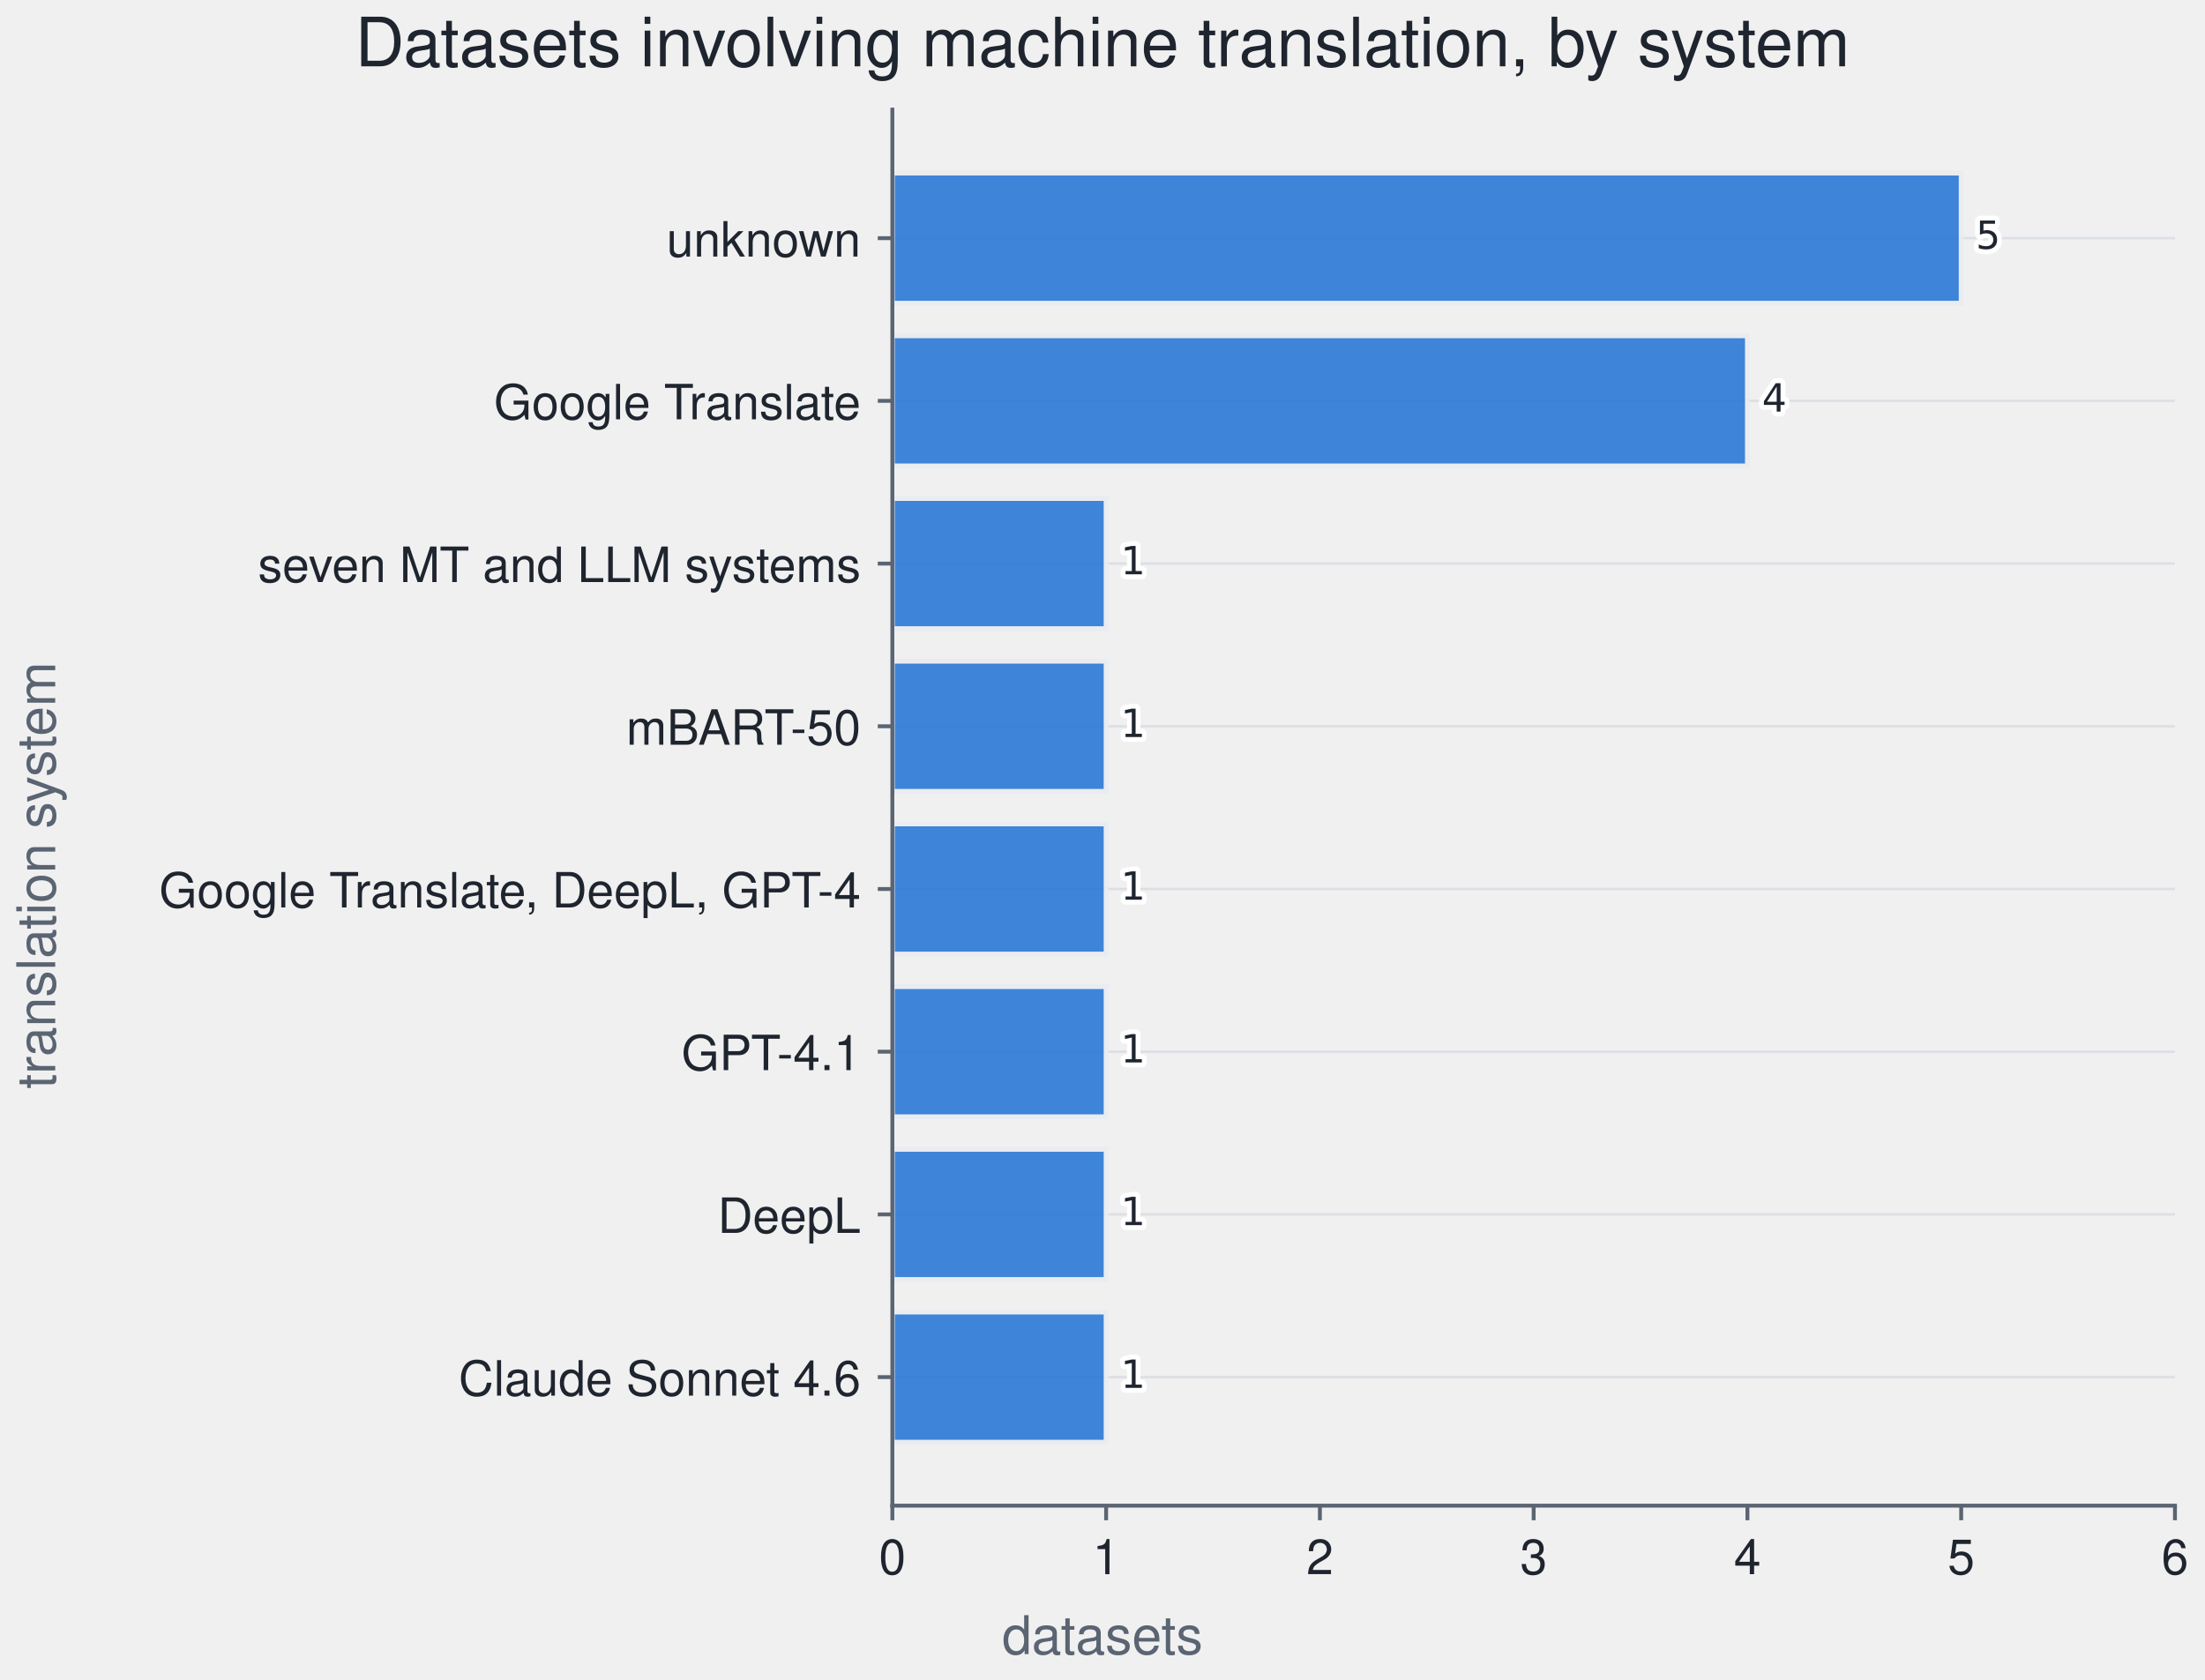
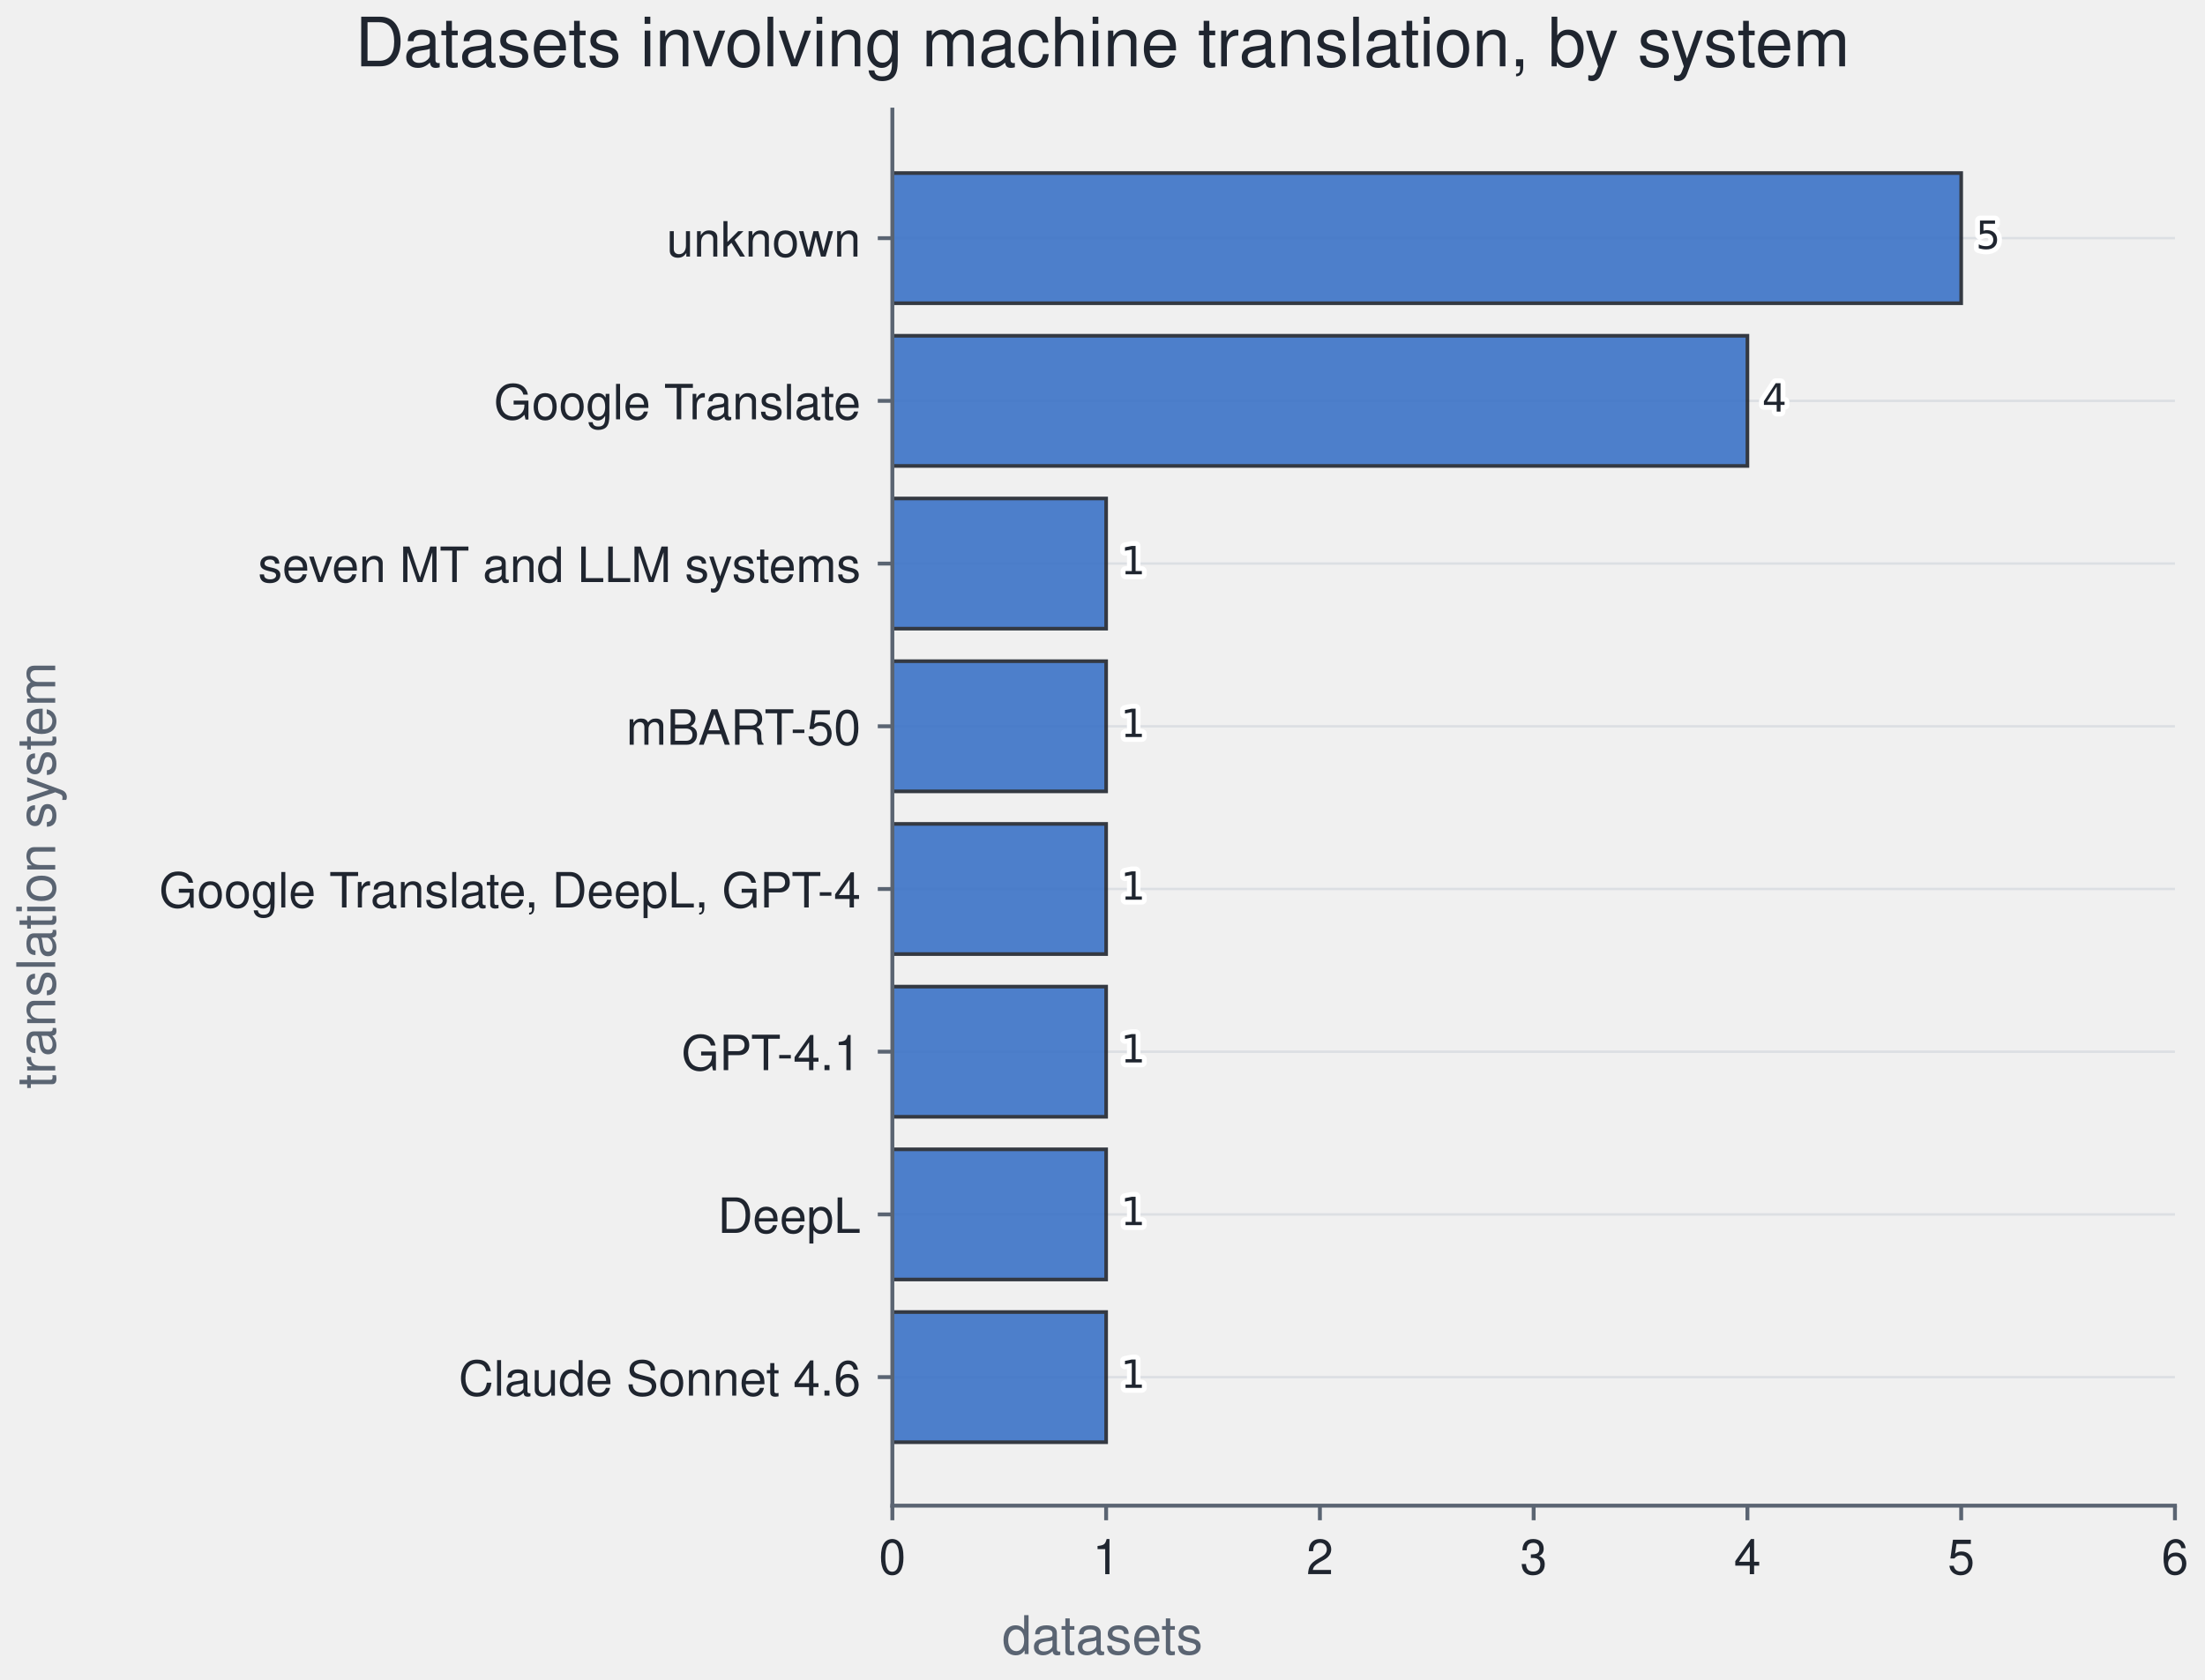
<svg xmlns="http://www.w3.org/2000/svg" xmlns:xlink="http://www.w3.org/1999/xlink" width="453.6pt" height="345.6pt" viewBox="0 0 453.6 345.6" version="1.1">
  <defs>
    <style type="text/css">*{stroke-linejoin: round; stroke-linecap: butt}</style>
  </defs>
  <g id="figure_1">
    <g id="patch_1">
      <path d="M 0 345.6  L 453.6 345.6  L 453.6 0  L 0 0  L 0 345.6  z " style="fill: none" />
    </g>
    <g id="axes_1">
      <g id="patch_2">
        <path d="M 183.572 309.775  L 447.419 309.775  L 447.419 22.55  L 183.572 22.55  L 183.572 309.775  z " style="fill: none" />
      </g>
      <g id="matplotlib.axis_1">
        <g id="xtick_1">
          <g id="line2d_1">
            <defs>
-               <path id="m703c2a8f8a" d="M 0 0  L 0 3  " style="stroke: #5a6472; stroke-width: 0.8" />
+               <path id="mf18db299c6" d="M 0 0  L 0 3  " style="stroke: #5a6472; stroke-width: 0.8" />
            </defs>
            <g>
-               <use xlink:href="#m703c2a8f8a" x="183.572" y="309.775" style="fill: #5a6472; stroke: #5a6472; stroke-width: 0.8" />
+               <use xlink:href="#mf18db299c6" x="183.572" y="309.775" style="fill: #5a6472; stroke: #5a6472; stroke-width: 0.8" />
            </g>
          </g>
          <g id="text_1">
            <text style="font-size: 10px; font-family: 'Instrument Sans', 'Helvetica', 'Arial', sans-serif; text-anchor: middle; fill: #1f252f" x="183.572" y="323.874" transform="rotate(-0 183.5717 323.8737)">0</text>
          </g>
        </g>
        <g id="xtick_2">
          <g id="line2d_2">
            <g>
-               <use xlink:href="#m703c2a8f8a" x="227.546" y="309.775" style="fill: #5a6472; stroke: #5a6472; stroke-width: 0.8" />
+               <use xlink:href="#mf18db299c6" x="227.546" y="309.775" style="fill: #5a6472; stroke: #5a6472; stroke-width: 0.8" />
            </g>
          </g>
          <g id="text_2">
            <text style="font-size: 10px; font-family: 'Instrument Sans', 'Helvetica', 'Arial', sans-serif; text-anchor: middle; fill: #1f252f" x="227.546" y="323.874" transform="rotate(-0 227.5461 323.8737)">1</text>
          </g>
        </g>
        <g id="xtick_3">
          <g id="line2d_3">
            <g>
-               <use xlink:href="#m703c2a8f8a" x="271.521" y="309.775" style="fill: #5a6472; stroke: #5a6472; stroke-width: 0.8" />
+               <use xlink:href="#mf18db299c6" x="271.521" y="309.775" style="fill: #5a6472; stroke: #5a6472; stroke-width: 0.8" />
            </g>
          </g>
          <g id="text_3">
            <text style="font-size: 10px; font-family: 'Instrument Sans', 'Helvetica', 'Arial', sans-serif; text-anchor: middle; fill: #1f252f" x="271.521" y="323.874" transform="rotate(-0 271.5206 323.8737)">2</text>
          </g>
        </g>
        <g id="xtick_4">
          <g id="line2d_4">
            <g>
-               <use xlink:href="#m703c2a8f8a" x="315.495" y="309.775" style="fill: #5a6472; stroke: #5a6472; stroke-width: 0.8" />
+               <use xlink:href="#mf18db299c6" x="315.495" y="309.775" style="fill: #5a6472; stroke: #5a6472; stroke-width: 0.8" />
            </g>
          </g>
          <g id="text_4">
            <text style="font-size: 10px; font-family: 'Instrument Sans', 'Helvetica', 'Arial', sans-serif; text-anchor: middle; fill: #1f252f" x="315.495" y="323.874" transform="rotate(-0 315.4951 323.8737)">3</text>
          </g>
        </g>
        <g id="xtick_5">
          <g id="line2d_5">
            <g>
-               <use xlink:href="#m703c2a8f8a" x="359.47" y="309.775" style="fill: #5a6472; stroke: #5a6472; stroke-width: 0.8" />
+               <use xlink:href="#mf18db299c6" x="359.47" y="309.775" style="fill: #5a6472; stroke: #5a6472; stroke-width: 0.8" />
            </g>
          </g>
          <g id="text_5">
            <text style="font-size: 10px; font-family: 'Instrument Sans', 'Helvetica', 'Arial', sans-serif; text-anchor: middle; fill: #1f252f" x="359.47" y="323.874" transform="rotate(-0 359.4696 323.8737)">4</text>
          </g>
        </g>
        <g id="xtick_6">
          <g id="line2d_6">
            <g>
-               <use xlink:href="#m703c2a8f8a" x="403.444" y="309.775" style="fill: #5a6472; stroke: #5a6472; stroke-width: 0.8" />
+               <use xlink:href="#mf18db299c6" x="403.444" y="309.775" style="fill: #5a6472; stroke: #5a6472; stroke-width: 0.8" />
            </g>
          </g>
          <g id="text_6">
            <text style="font-size: 10px; font-family: 'Instrument Sans', 'Helvetica', 'Arial', sans-serif; text-anchor: middle; fill: #1f252f" x="403.444" y="323.874" transform="rotate(-0 403.444 323.8737)">5</text>
          </g>
        </g>
        <g id="xtick_7">
          <g id="line2d_7">
            <g>
-               <use xlink:href="#m703c2a8f8a" x="447.419" y="309.775" style="fill: #5a6472; stroke: #5a6472; stroke-width: 0.8" />
+               <use xlink:href="#mf18db299c6" x="447.419" y="309.775" style="fill: #5a6472; stroke: #5a6472; stroke-width: 0.8" />
            </g>
          </g>
          <g id="text_7">
            <text style="font-size: 10px; font-family: 'Instrument Sans', 'Helvetica', 'Arial', sans-serif; text-anchor: middle; fill: #1f252f" x="447.419" y="323.874" transform="rotate(-0 447.4185 323.8737)">6</text>
          </g>
        </g>
      </g>
      <g id="matplotlib.axis_2">
        <g id="ytick_1">
          <g id="line2d_8">
-             <path d="M 183.572 283.329  L 447.419 283.329  " clip-path="url(#pc7952eb09a)" style="fill: none; stroke: #c8ced7; stroke-opacity: 0.5; stroke-width: 0.5; stroke-linecap: square" />
+             <path d="M 183.572 283.329  L 447.419 283.329  " clip-path="url(#pbee39b335c)" style="fill: none; stroke: #c8ced7; stroke-opacity: 0.5; stroke-width: 0.5; stroke-linecap: square" />
          </g>
          <g id="line2d_9">
            <defs>
-               <path id="m929e621edb" d="M 0 0  L -3 0  " style="stroke: #5a6472; stroke-width: 0.8" />
+               <path id="mbcb3468bdf" d="M 0 0  L -3 0  " style="stroke: #5a6472; stroke-width: 0.8" />
            </defs>
            <g>
-               <use xlink:href="#m929e621edb" x="183.572" y="283.329" style="fill: #5a6472; stroke: #5a6472; stroke-width: 0.8" />
+               <use xlink:href="#mbcb3468bdf" x="183.572" y="283.329" style="fill: #5a6472; stroke: #5a6472; stroke-width: 0.8" />
            </g>
          </g>
          <g id="text_8">
            <text style="font-size: 10px; font-family: 'Instrument Sans', 'Helvetica', 'Arial', sans-serif; text-anchor: end; fill: #1f252f" x="177.072" y="287.128" transform="rotate(-0 177.0717 287.1283)">Claude Sonnet 4.6</text>
          </g>
        </g>
        <g id="ytick_2">
          <g id="line2d_10">
-             <path d="M 183.572 249.853  L 447.419 249.853  " clip-path="url(#pc7952eb09a)" style="fill: none; stroke: #c8ced7; stroke-opacity: 0.5; stroke-width: 0.5; stroke-linecap: square" />
+             <path d="M 183.572 249.853  L 447.419 249.853  " clip-path="url(#pbee39b335c)" style="fill: none; stroke: #c8ced7; stroke-opacity: 0.5; stroke-width: 0.5; stroke-linecap: square" />
          </g>
          <g id="line2d_11">
            <g>
-               <use xlink:href="#m929e621edb" x="183.572" y="249.853" style="fill: #5a6472; stroke: #5a6472; stroke-width: 0.8" />
+               <use xlink:href="#mbcb3468bdf" x="183.572" y="249.853" style="fill: #5a6472; stroke: #5a6472; stroke-width: 0.8" />
            </g>
          </g>
          <g id="text_9">
            <text style="font-size: 10px; font-family: 'Instrument Sans', 'Helvetica', 'Arial', sans-serif; text-anchor: end; fill: #1f252f" x="177.072" y="253.652" transform="rotate(-0 177.0717 253.6522)">DeepL</text>
          </g>
        </g>
        <g id="ytick_3">
          <g id="line2d_12">
-             <path d="M 183.572 216.377  L 447.419 216.377  " clip-path="url(#pc7952eb09a)" style="fill: none; stroke: #c8ced7; stroke-opacity: 0.5; stroke-width: 0.5; stroke-linecap: square" />
+             <path d="M 183.572 216.377  L 447.419 216.377  " clip-path="url(#pbee39b335c)" style="fill: none; stroke: #c8ced7; stroke-opacity: 0.5; stroke-width: 0.5; stroke-linecap: square" />
          </g>
          <g id="line2d_13">
            <g>
-               <use xlink:href="#m929e621edb" x="183.572" y="216.377" style="fill: #5a6472; stroke: #5a6472; stroke-width: 0.8" />
+               <use xlink:href="#mbcb3468bdf" x="183.572" y="216.377" style="fill: #5a6472; stroke: #5a6472; stroke-width: 0.8" />
            </g>
          </g>
          <g id="text_10">
            <text style="font-size: 10px; font-family: 'Instrument Sans', 'Helvetica', 'Arial', sans-serif; text-anchor: end; fill: #1f252f" x="177.072" y="220.176" transform="rotate(-0 177.0717 220.1761)">GPT-4.1</text>
          </g>
        </g>
        <g id="ytick_4">
          <g id="line2d_14">
-             <path d="M 183.572 182.901  L 447.419 182.901  " clip-path="url(#pc7952eb09a)" style="fill: none; stroke: #c8ced7; stroke-opacity: 0.5; stroke-width: 0.5; stroke-linecap: square" />
+             <path d="M 183.572 182.901  L 447.419 182.901  " clip-path="url(#pbee39b335c)" style="fill: none; stroke: #c8ced7; stroke-opacity: 0.5; stroke-width: 0.5; stroke-linecap: square" />
          </g>
          <g id="line2d_15">
            <g>
-               <use xlink:href="#m929e621edb" x="183.572" y="182.901" style="fill: #5a6472; stroke: #5a6472; stroke-width: 0.8" />
+               <use xlink:href="#mbcb3468bdf" x="183.572" y="182.901" style="fill: #5a6472; stroke: #5a6472; stroke-width: 0.8" />
            </g>
          </g>
          <g id="text_11">
            <text style="font-size: 10px; font-family: 'Instrument Sans', 'Helvetica', 'Arial', sans-serif; text-anchor: end; fill: #1f252f" x="177.072" y="186.7" transform="rotate(-0 177.0717 186.6999)">Google Translate, DeepL, GPT-4</text>
          </g>
        </g>
        <g id="ytick_5">
          <g id="line2d_16">
-             <path d="M 183.572 149.425  L 447.419 149.425  " clip-path="url(#pc7952eb09a)" style="fill: none; stroke: #c8ced7; stroke-opacity: 0.5; stroke-width: 0.5; stroke-linecap: square" />
+             <path d="M 183.572 149.425  L 447.419 149.425  " clip-path="url(#pbee39b335c)" style="fill: none; stroke: #c8ced7; stroke-opacity: 0.5; stroke-width: 0.5; stroke-linecap: square" />
          </g>
          <g id="line2d_17">
            <g>
-               <use xlink:href="#m929e621edb" x="183.572" y="149.425" style="fill: #5a6472; stroke: #5a6472; stroke-width: 0.8" />
+               <use xlink:href="#mbcb3468bdf" x="183.572" y="149.425" style="fill: #5a6472; stroke: #5a6472; stroke-width: 0.8" />
            </g>
          </g>
          <g id="text_12">
            <text style="font-size: 10px; font-family: 'Instrument Sans', 'Helvetica', 'Arial', sans-serif; text-anchor: end; fill: #1f252f" x="177.072" y="153.224" transform="rotate(-0 177.0717 153.2238)">mBART-50</text>
          </g>
        </g>
        <g id="ytick_6">
          <g id="line2d_18">
-             <path d="M 183.572 115.948  L 447.419 115.948  " clip-path="url(#pc7952eb09a)" style="fill: none; stroke: #c8ced7; stroke-opacity: 0.5; stroke-width: 0.5; stroke-linecap: square" />
+             <path d="M 183.572 115.948  L 447.419 115.948  " clip-path="url(#pbee39b335c)" style="fill: none; stroke: #c8ced7; stroke-opacity: 0.5; stroke-width: 0.5; stroke-linecap: square" />
          </g>
          <g id="line2d_19">
            <g>
-               <use xlink:href="#m929e621edb" x="183.572" y="115.948" style="fill: #5a6472; stroke: #5a6472; stroke-width: 0.8" />
+               <use xlink:href="#mbcb3468bdf" x="183.572" y="115.948" style="fill: #5a6472; stroke: #5a6472; stroke-width: 0.8" />
            </g>
          </g>
          <g id="text_13">
            <text style="font-size: 10px; font-family: 'Instrument Sans', 'Helvetica', 'Arial', sans-serif; text-anchor: end; fill: #1f252f" x="177.072" y="119.748" transform="rotate(-0 177.0717 119.7477)">seven MT and LLM systems</text>
          </g>
        </g>
        <g id="ytick_7">
          <g id="line2d_20">
-             <path d="M 183.572 82.472  L 447.419 82.472  " clip-path="url(#pc7952eb09a)" style="fill: none; stroke: #c8ced7; stroke-opacity: 0.5; stroke-width: 0.5; stroke-linecap: square" />
+             <path d="M 183.572 82.472  L 447.419 82.472  " clip-path="url(#pbee39b335c)" style="fill: none; stroke: #c8ced7; stroke-opacity: 0.5; stroke-width: 0.5; stroke-linecap: square" />
          </g>
          <g id="line2d_21">
            <g>
-               <use xlink:href="#m929e621edb" x="183.572" y="82.472" style="fill: #5a6472; stroke: #5a6472; stroke-width: 0.8" />
+               <use xlink:href="#mbcb3468bdf" x="183.572" y="82.472" style="fill: #5a6472; stroke: #5a6472; stroke-width: 0.8" />
            </g>
          </g>
          <g id="text_14">
            <text style="font-size: 10px; font-family: 'Instrument Sans', 'Helvetica', 'Arial', sans-serif; text-anchor: end; fill: #1f252f" x="177.072" y="86.272" transform="rotate(-0 177.0717 86.27157)">Google Translate</text>
          </g>
        </g>
        <g id="ytick_8">
          <g id="line2d_22">
-             <path d="M 183.572 48.996  L 447.419 48.996  " clip-path="url(#pc7952eb09a)" style="fill: none; stroke: #c8ced7; stroke-opacity: 0.5; stroke-width: 0.5; stroke-linecap: square" />
+             <path d="M 183.572 48.996  L 447.419 48.996  " clip-path="url(#pbee39b335c)" style="fill: none; stroke: #c8ced7; stroke-opacity: 0.5; stroke-width: 0.5; stroke-linecap: square" />
          </g>
          <g id="line2d_23">
            <g>
-               <use xlink:href="#m929e621edb" x="183.572" y="48.996" style="fill: #5a6472; stroke: #5a6472; stroke-width: 0.8" />
+               <use xlink:href="#mbcb3468bdf" x="183.572" y="48.996" style="fill: #5a6472; stroke: #5a6472; stroke-width: 0.8" />
            </g>
          </g>
          <g id="text_15">
            <text style="font-size: 10px; font-family: 'Instrument Sans', 'Helvetica', 'Arial', sans-serif; text-anchor: end; fill: #1f252f" x="177.072" y="52.795" transform="rotate(-0 177.0717 52.79545)">unknown</text>
          </g>
        </g>
      </g>
      <g id="patch_3">
-         <path d="M 183.572 296.72  L 227.546 296.72  L 227.546 269.939  L 183.572 269.939  z " clip-path="url(#pc7952eb09a)" style="fill: #2a78d6; opacity: 0.9; stroke: #e8ebf0; stroke-linejoin: miter" />
+         <path d="M 183.572 296.72  L 227.546 296.72  L 227.546 269.939  L 183.572 269.939  z " clip-path="url(#pbee39b335c)" style="fill: #3b72c6; opacity: 0.9; stroke: #1f252f; stroke-width: 0.75; stroke-linejoin: miter" />
      </g>
      <g id="patch_4">
-         <path d="M 183.572 263.243  L 227.546 263.243  L 227.546 236.463  L 183.572 236.463  z " clip-path="url(#pc7952eb09a)" style="fill: #2a78d6; opacity: 0.9; stroke: #e8ebf0; stroke-linejoin: miter" />
+         <path d="M 183.572 263.243  L 227.546 263.243  L 227.546 236.463  L 183.572 236.463  z " clip-path="url(#pbee39b335c)" style="fill: #3b72c6; opacity: 0.9; stroke: #1f252f; stroke-width: 0.75; stroke-linejoin: miter" />
      </g>
      <g id="patch_5">
-         <path d="M 183.572 229.767  L 227.546 229.767  L 227.546 202.986  L 183.572 202.986  z " clip-path="url(#pc7952eb09a)" style="fill: #2a78d6; opacity: 0.9; stroke: #e8ebf0; stroke-linejoin: miter" />
+         <path d="M 183.572 229.767  L 227.546 229.767  L 227.546 202.986  L 183.572 202.986  z " clip-path="url(#pbee39b335c)" style="fill: #3b72c6; opacity: 0.9; stroke: #1f252f; stroke-width: 0.75; stroke-linejoin: miter" />
      </g>
      <g id="patch_6">
-         <path d="M 183.572 196.291  L 227.546 196.291  L 227.546 169.51  L 183.572 169.51  z " clip-path="url(#pc7952eb09a)" style="fill: #2a78d6; opacity: 0.9; stroke: #e8ebf0; stroke-linejoin: miter" />
+         <path d="M 183.572 196.291  L 227.546 196.291  L 227.546 169.51  L 183.572 169.51  z " clip-path="url(#pbee39b335c)" style="fill: #3b72c6; opacity: 0.9; stroke: #1f252f; stroke-width: 0.75; stroke-linejoin: miter" />
      </g>
      <g id="patch_7">
-         <path d="M 183.572 162.815  L 227.546 162.815  L 227.546 136.034  L 183.572 136.034  z " clip-path="url(#pc7952eb09a)" style="fill: #2a78d6; opacity: 0.9; stroke: #e8ebf0; stroke-linejoin: miter" />
+         <path d="M 183.572 162.815  L 227.546 162.815  L 227.546 136.034  L 183.572 136.034  z " clip-path="url(#pbee39b335c)" style="fill: #3b72c6; opacity: 0.9; stroke: #1f252f; stroke-width: 0.75; stroke-linejoin: miter" />
      </g>
      <g id="patch_8">
-         <path d="M 183.572 129.339  L 227.546 129.339  L 227.546 102.558  L 183.572 102.558  z " clip-path="url(#pc7952eb09a)" style="fill: #2a78d6; opacity: 0.9; stroke: #e8ebf0; stroke-linejoin: miter" />
+         <path d="M 183.572 129.339  L 227.546 129.339  L 227.546 102.558  L 183.572 102.558  z " clip-path="url(#pbee39b335c)" style="fill: #3b72c6; opacity: 0.9; stroke: #1f252f; stroke-width: 0.75; stroke-linejoin: miter" />
      </g>
      <g id="patch_9">
-         <path d="M 183.572 95.863  L 359.47 95.863  L 359.47 69.082  L 183.572 69.082  z " clip-path="url(#pc7952eb09a)" style="fill: #2a78d6; opacity: 0.9; stroke: #e8ebf0; stroke-linejoin: miter" />
+         <path d="M 183.572 95.863  L 359.47 95.863  L 359.47 69.082  L 183.572 69.082  z " clip-path="url(#pbee39b335c)" style="fill: #3b72c6; opacity: 0.9; stroke: #1f252f; stroke-width: 0.75; stroke-linejoin: miter" />
      </g>
      <g id="patch_10">
-         <path d="M 183.572 62.387  L 403.444 62.387  L 403.444 35.606  L 183.572 35.606  z " clip-path="url(#pc7952eb09a)" style="fill: #2a78d6; opacity: 0.9; stroke: #e8ebf0; stroke-linejoin: miter" />
+         <path d="M 183.572 62.387  L 403.444 62.387  L 403.444 35.606  L 183.572 35.606  z " clip-path="url(#pbee39b335c)" style="fill: #3b72c6; opacity: 0.9; stroke: #1f252f; stroke-width: 0.75; stroke-linejoin: miter" />
      </g>
      <g id="text_16">
        <path d="M 231.539 284.873  L 232.827 284.873  L 232.827 280.423  L 231.425 280.704  L 231.425 279.985  L 232.82 279.704  L 233.609 279.704  L 233.609 284.873  L 234.897 284.873  L 234.897 285.537  L 231.539 285.537  L 231.539 284.873  z " style="fill: #1f252f; stroke: #ffffff; stroke-width: 2" />
        <path d="M 231.539 284.873  L 232.827 284.873  L 232.827 280.423  L 231.425 280.704  L 231.425 279.985  L 232.82 279.704  L 233.609 279.704  L 233.609 284.873  L 234.897 284.873  L 234.897 285.537  L 231.539 285.537  L 231.539 284.873  z " style="fill: #1f252f" />
      </g>
      <g id="text_17">
        <path d="M 231.539 251.397  L 232.827 251.397  L 232.827 246.947  L 231.425 247.228  L 231.425 246.509  L 232.82 246.228  L 233.609 246.228  L 233.609 251.397  L 234.897 251.397  L 234.897 252.06  L 231.539 252.06  L 231.539 251.397  z " style="fill: #1f252f; stroke: #ffffff; stroke-width: 2" />
        <path d="M 231.539 251.397  L 232.827 251.397  L 232.827 246.947  L 231.425 247.228  L 231.425 246.509  L 232.82 246.228  L 233.609 246.228  L 233.609 251.397  L 234.897 251.397  L 234.897 252.06  L 231.539 252.06  L 231.539 251.397  z " style="fill: #1f252f" />
      </g>
      <g id="text_18">
        <path d="M 231.539 217.921  L 232.827 217.921  L 232.827 213.471  L 231.425 213.752  L 231.425 213.033  L 232.82 212.752  L 233.609 212.752  L 233.609 217.921  L 234.897 217.921  L 234.897 218.584  L 231.539 218.584  L 231.539 217.921  z " style="fill: #1f252f; stroke: #ffffff; stroke-width: 2" />
        <path d="M 231.539 217.921  L 232.827 217.921  L 232.827 213.471  L 231.425 213.752  L 231.425 213.033  L 232.82 212.752  L 233.609 212.752  L 233.609 217.921  L 234.897 217.921  L 234.897 218.584  L 231.539 218.584  L 231.539 217.921  z " style="fill: #1f252f" />
      </g>
      <g id="text_19">
        <path d="M 231.539 184.444  L 232.827 184.444  L 232.827 179.994  L 231.425 180.276  L 231.425 179.557  L 232.82 179.276  L 233.609 179.276  L 233.609 184.444  L 234.897 184.444  L 234.897 185.108  L 231.539 185.108  L 231.539 184.444  z " style="fill: #1f252f; stroke: #ffffff; stroke-width: 2" />
        <path d="M 231.539 184.444  L 232.827 184.444  L 232.827 179.994  L 231.425 180.276  L 231.425 179.557  L 232.82 179.276  L 233.609 179.276  L 233.609 184.444  L 234.897 184.444  L 234.897 185.108  L 231.539 185.108  L 231.539 184.444  z " style="fill: #1f252f" />
      </g>
      <g id="text_20">
        <path d="M 231.539 150.968  L 232.827 150.968  L 232.827 146.518  L 231.425 146.8  L 231.425 146.081  L 232.82 145.8  L 233.609 145.8  L 233.609 150.968  L 234.897 150.968  L 234.897 151.632  L 231.539 151.632  L 231.539 150.968  z " style="fill: #1f252f; stroke: #ffffff; stroke-width: 2" />
        <path d="M 231.539 150.968  L 232.827 150.968  L 232.827 146.518  L 231.425 146.8  L 231.425 146.081  L 232.82 145.8  L 233.609 145.8  L 233.609 150.968  L 234.897 150.968  L 234.897 151.632  L 231.539 151.632  L 231.539 150.968  z " style="fill: #1f252f" />
      </g>
      <g id="text_21">
        <path d="M 231.539 117.492  L 232.827 117.492  L 232.827 113.042  L 231.425 113.323  L 231.425 112.605  L 232.82 112.323  L 233.609 112.323  L 233.609 117.492  L 234.897 117.492  L 234.897 118.156  L 231.539 118.156  L 231.539 117.492  z " style="fill: #1f252f; stroke: #ffffff; stroke-width: 2" />
        <path d="M 231.539 117.492  L 232.827 117.492  L 232.827 113.042  L 231.425 113.323  L 231.425 112.605  L 232.82 112.323  L 233.609 112.323  L 233.609 117.492  L 234.897 117.492  L 234.897 118.156  L 231.539 118.156  L 231.539 117.492  z " style="fill: #1f252f" />
      </g>
      <g id="text_22">
        <path d="M 365.493 79.535  L 363.501 82.649  L 365.493 82.649  L 365.493 79.535  z M 365.286 78.847  L 366.278 78.847  L 366.278 82.649  L 367.111 82.649  L 367.111 83.305  L 366.278 83.305  L 366.278 84.68  L 365.493 84.68  L 365.493 83.305  L 362.861 83.305  L 362.861 82.544  L 365.286 78.847  z " style="fill: #1f252f; stroke: #ffffff; stroke-width: 2" />
        <path d="M 365.493 79.535  L 363.501 82.649  L 365.493 82.649  L 365.493 79.535  z M 365.286 78.847  L 366.278 78.847  L 366.278 82.649  L 367.111 82.649  L 367.111 83.305  L 366.278 83.305  L 366.278 84.68  L 365.493 84.68  L 365.493 83.305  L 362.861 83.305  L 362.861 82.544  L 365.286 78.847  z " style="fill: #1f252f" />
      </g>
      <g id="text_23">
        <path d="M 407.308 45.371  L 410.405 45.371  L 410.405 46.036  L 408.03 46.036  L 408.03 47.465  Q 408.202 47.406 408.373 47.377  Q 408.545 47.349 408.718 47.349  Q 409.694 47.349 410.264 47.884  Q 410.835 48.419 410.835 49.332  Q 410.835 50.274 410.249 50.796  Q 409.663 51.317 408.597 51.317  Q 408.229 51.317 407.848 51.255  Q 407.468 51.192 407.062 51.067  L 407.062 50.274  Q 407.413 50.465 407.788 50.559  Q 408.163 50.652 408.58 50.652  Q 409.257 50.652 409.65 50.297  Q 410.045 49.942 410.045 49.332  Q 410.045 48.724 409.65 48.369  Q 409.257 48.012 408.58 48.012  Q 408.264 48.012 407.949 48.082  Q 407.635 48.152 407.308 48.301  L 407.308 45.371  z " style="fill: #1f252f; stroke: #ffffff; stroke-width: 2" />
        <path d="M 407.308 45.371  L 410.405 45.371  L 410.405 46.036  L 408.03 46.036  L 408.03 47.465  Q 408.202 47.406 408.373 47.377  Q 408.545 47.349 408.718 47.349  Q 409.694 47.349 410.264 47.884  Q 410.835 48.419 410.835 49.332  Q 410.835 50.274 410.249 50.796  Q 409.663 51.317 408.597 51.317  Q 408.229 51.317 407.848 51.255  Q 407.468 51.192 407.062 51.067  L 407.062 50.274  Q 407.413 50.465 407.788 50.559  Q 408.163 50.652 408.58 50.652  Q 409.257 50.652 409.65 50.297  Q 410.045 49.942 410.045 49.332  Q 410.045 48.724 409.65 48.369  Q 409.257 48.012 408.58 48.012  Q 408.264 48.012 407.949 48.082  Q 407.635 48.152 407.308 48.301  L 407.308 45.371  z " style="fill: #1f252f" />
      </g>
      <g id="patch_11">
        <path d="M 183.572 309.775  L 183.572 22.55  " style="fill: none; stroke: #5a6472; stroke-width: 0.8; stroke-linejoin: miter; stroke-linecap: square" />
      </g>
      <g id="patch_12">
        <path d="M 183.572 309.775  L 447.419 309.775  " style="fill: none; stroke: #5a6472; stroke-width: 0.8; stroke-linejoin: miter; stroke-linecap: square" />
      </g>
    </g>
    <g id="text_24">
      <text style="font-size: 14px; font-family: 'Instrument Sans', 'Helvetica', 'Arial', sans-serif; text-anchor: middle; fill: #1f252f" x="226.8" y="13.638" transform="rotate(-0 226.8 13.63805)">Datasets involving machine translation, by system</text>
    </g>
    <g id="text_25">
      <text style="font-size: 11px; font-family: 'Instrument Sans', 'Helvetica', 'Arial', sans-serif; text-anchor: middle; fill: #5a6472" x="226.8" y="340.312" transform="rotate(-0 226.8 340.3121)">datasets</text>
    </g>
    <g id="text_26">
      <text style="font-size: 11px; font-family: 'Instrument Sans', 'Helvetica', 'Arial', sans-serif; fill: #5a6472" transform="translate(11.35852 224.0033) rotate(-90)">translation system</text>
    </g>
  </g>
  <defs>
-     <clipPath id="pc7952eb09a">
+     <clipPath id="pbee39b335c">
      <rect x="183.572" y="22.55" width="263.847" height="287.225" />
    </clipPath>
  </defs>
</svg>
